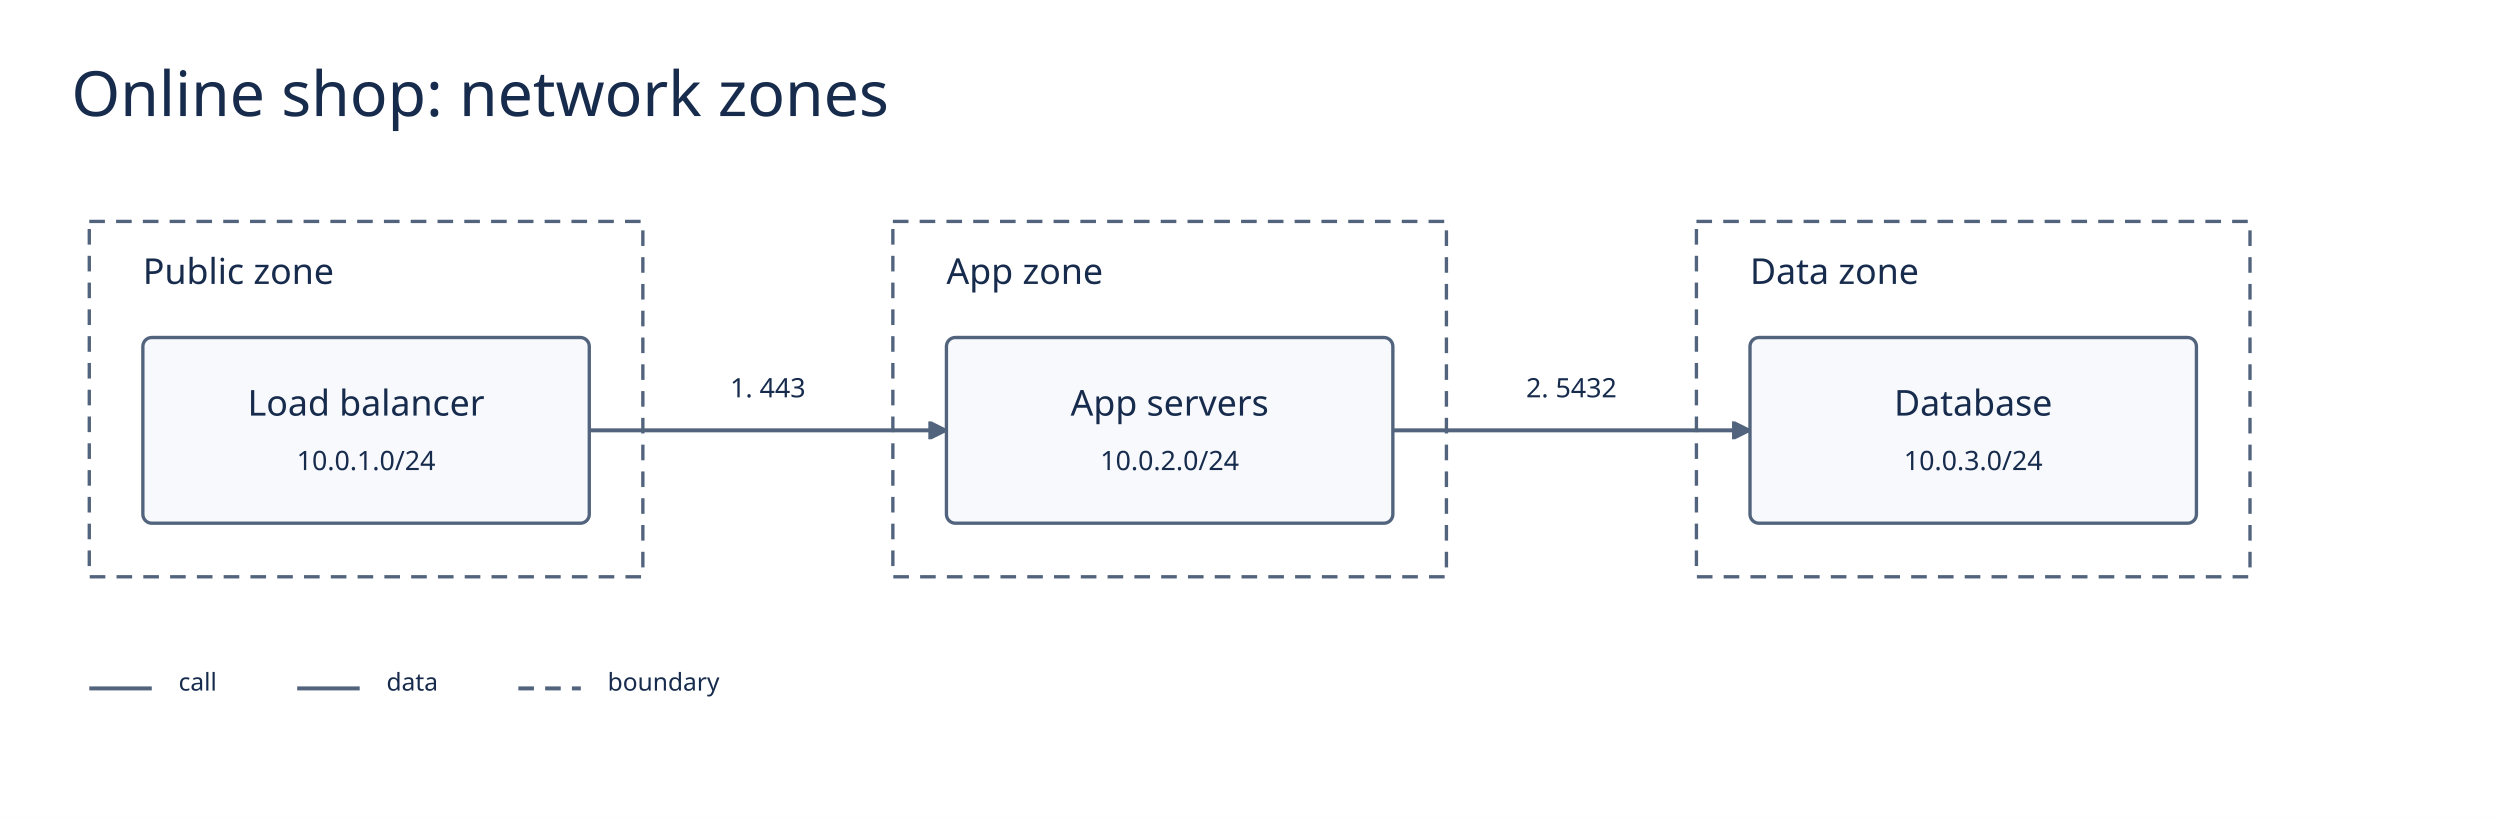
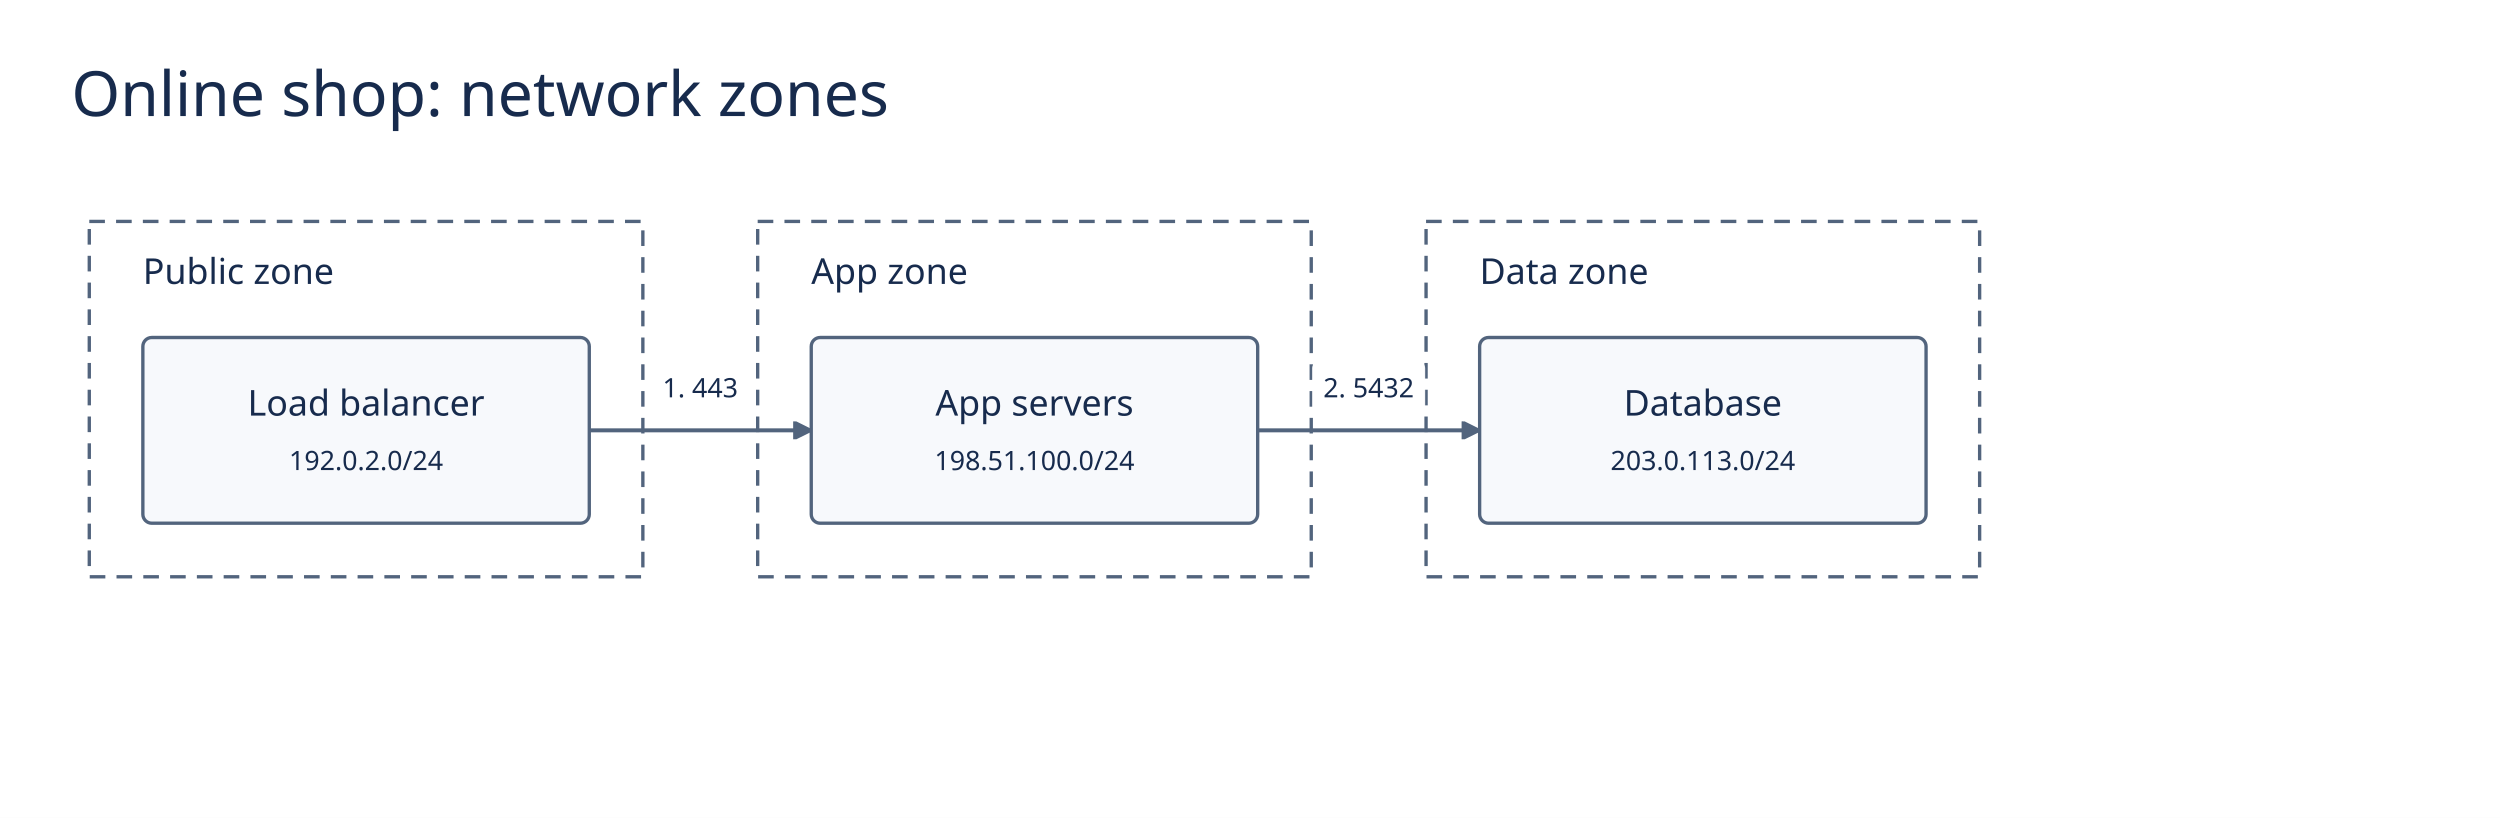
<svg xmlns="http://www.w3.org/2000/svg" viewBox="0 0 1120 366.4" width="1120" height="366.4" lang="en" role="img" aria-labelledby="g3-en-document-title g3-en-document-desc" data-archatlas="0.1" data-measured-with="pillow">
  <defs>
    <marker id="g3-en-marker-peer-arrow" viewBox="0 0 10 10" refX="10" refY="5" markerWidth="8" markerHeight="8" markerUnits="userSpaceOnUse" orient="auto-start-reverse">
      <path d="M 0 0 L 10 5 L 0 10 Z" fill="#52647d" stroke="#52647d" stroke-width="1.5" />
    </marker>
    <marker id="g3-en-marker-peer-circle" viewBox="0 0 10 10" refX="5" refY="5" markerWidth="8" markerHeight="8" markerUnits="userSpaceOnUse">
      <circle cx="5" cy="5" r="3.5" fill="#ffffff" stroke="#52647d" stroke-width="1.5" />
    </marker>
  </defs>
  <rect width="1120" height="366.4" fill="#ffffff" data-role="canvas" />
  <rect id="g3-en-shape-group-g_pub" data-id="g_pub" data-role="group" data-parent="" data-kind="boundary" fill="#ffffff" stroke="#52647d" stroke-width="1.5" data-box="40 99.2 248 159.2" stroke-dasharray="7 5" x="40" y="99.2" width="248" height="159.2" rx="0" />
  <rect id="g3-en-shape-node-lb" data-id="lb" data-role="node" data-parent="g_pub" data-kind="component" fill="#f7f9fc" stroke="#52647d" stroke-width="1.5" data-box="64 151.2 200 83.2" x="64" y="151.2" width="200" height="83.2" rx="4" />
-   <rect id="g3-en-shape-group-g_app" data-id="g_app" data-role="group" data-parent="" data-kind="boundary" fill="#ffffff" stroke="#52647d" stroke-width="1.5" data-box="400 99.2 248 159.2" stroke-dasharray="7 5" x="400" y="99.2" width="248" height="159.2" rx="0" />
-   <rect id="g3-en-shape-node-app" data-id="app" data-role="node" data-parent="g_app" data-kind="component" fill="#f7f9fc" stroke="#52647d" stroke-width="1.5" data-box="424 151.2 200 83.2" x="424" y="151.2" width="200" height="83.2" rx="4" />
-   <rect id="g3-en-shape-group-g_db" data-id="g_db" data-role="group" data-parent="" data-kind="boundary" fill="#ffffff" stroke="#52647d" stroke-width="1.5" data-box="760 99.2 248 159.2" stroke-dasharray="7 5" x="760" y="99.2" width="248" height="159.2" rx="0" />
-   <rect id="g3-en-shape-node-db" data-id="db" data-role="node" data-parent="g_db" data-kind="store" fill="#f7f9fc" stroke="#52647d" stroke-width="1.5" data-box="784 151.2 200 83.2" x="784" y="151.2" width="200" height="83.2" rx="4" />
-   <polyline id="g3-en-edge-edge-1" data-id="edge-1" data-role="edge" data-from="lb" data-to="app" data-kind="call" points="264,192.8 424,192.8" fill="none" stroke="#52647d" stroke-width="1.8" stroke-linejoin="round" marker-end="url(#g3-en-marker-peer-arrow)" />
-   <polyline id="g3-en-edge-edge-2" data-id="edge-2" data-role="edge" data-from="app" data-to="db" data-kind="data" points="624,192.8 784,192.8" fill="none" stroke="#52647d" stroke-width="1.8" stroke-linejoin="round" marker-end="url(#g3-en-marker-peer-arrow)" />
-   <polyline id="g3-en-edge-legend-line-0" data-id="legend-line-0" data-role="edge" data-from="" data-to="" data-kind="legend" points="40,308.4 68,308.4" fill="none" stroke="#52647d" stroke-width="1.8" stroke-linejoin="round" />
-   <polyline id="g3-en-edge-legend-line-1" data-id="legend-line-1" data-role="edge" data-from="" data-to="" data-kind="legend" points="133.141,308.4 161.141,308.4" fill="none" stroke="#52647d" stroke-width="1.8" stroke-linejoin="round" />
-   <polyline id="g3-en-edge-legend-line-2" data-id="legend-line-2" data-role="edge" data-from="" data-to="" data-kind="legend" points="232.219,308.4 260.219,308.4" fill="none" stroke="#52647d" stroke-width="1.8" stroke-linejoin="round" stroke-dasharray="7 5" />
-   <rect id="g3-en-shape-label-bg-__edge-1-background" data-id="__edge-1-background" data-role="label-bg" data-parent="edge-1" x="322.109" y="162" width="43.781" height="24.8" fill="#ffffff" fill-opacity="0.92" rx="3" />
-   <rect id="g3-en-shape-label-bg-__edge-2-background" data-id="__edge-2-background" data-role="label-bg" data-parent="edge-2" x="678.68" y="162" width="50.641" height="24.8" fill="#ffffff" fill-opacity="0.92" rx="3" />
+   <rect id="g3-en-shape-group-g_app" data-id="g_app" data-role="group" data-parent="" data-kind="boundary" fill="#ffffff" stroke="#52647d" stroke-width="1.5" data-box="339.438 99.2 248 159.2" stroke-dasharray="7 5" x="339.438" y="99.2" width="248" height="159.2" rx="0" />
+   <rect id="g3-en-shape-node-app" data-id="app" data-role="node" data-parent="g_app" data-kind="component" fill="#f7f9fc" stroke="#52647d" stroke-width="1.5" data-box="363.438 151.2 200 83.2" x="363.438" y="151.2" width="200" height="83.2" rx="4" />
+   <rect id="g3-en-shape-group-g_db" data-id="g_db" data-role="group" data-parent="" data-kind="boundary" fill="#ffffff" stroke="#52647d" stroke-width="1.5" data-box="638.875 99.2 248 159.2" stroke-dasharray="7 5" x="638.875" y="99.2" width="248" height="159.2" rx="0" />
+   <rect id="g3-en-shape-node-db" data-id="db" data-role="node" data-parent="g_db" data-kind="store" fill="#f7f9fc" stroke="#52647d" stroke-width="1.5" data-box="662.875 151.2 200 83.2" x="662.875" y="151.2" width="200" height="83.2" rx="4" />
+   <polyline id="g3-en-edge-edge-1" data-id="edge-1" data-role="edge" data-from="lb" data-to="app" data-kind="call" points="264,192.8 363.438,192.8" fill="none" stroke="#52647d" stroke-width="1.8" stroke-linejoin="round" marker-end="url(#g3-en-marker-peer-arrow)" />
+   <polyline id="g3-en-edge-edge-2" data-id="edge-2" data-role="edge" data-from="app" data-to="db" data-kind="data" points="563.438,192.8 662.875,192.8" fill="none" stroke="#52647d" stroke-width="1.8" stroke-linejoin="round" marker-end="url(#g3-en-marker-peer-arrow)" />
+   <rect id="g3-en-shape-label-bg-__edge-1-background" data-id="__edge-1-background" data-role="label-bg" data-parent="edge-1" x="291.828" y="162" width="43.781" height="24.8" fill="#ffffff" fill-opacity="0.92" rx="3" />
+   <rect id="g3-en-shape-label-bg-__edge-2-background" data-id="__edge-2-background" data-role="label-bg" data-parent="edge-2" x="587.836" y="162" width="50.641" height="24.8" fill="#ffffff" fill-opacity="0.92" rx="3" />
  <text id="g3-en-text-title-figure-title" data-id="figure-title" data-role="title" data-owner="" x="32" y="52" font-size="28" font-family="&quot;Noto Sans&quot;, &quot;DejaVu Sans&quot;, &quot;Liberation Sans&quot;, &quot;Noto Sans CJK SC&quot;, sans-serif" text-anchor="start" fill="#172b4d" data-text-box="32 24 366.172 39.2">
    <tspan x="32" y="52">
      <tspan font-family="Noto Sans">Online shop: network zones</tspan>
    </tspan>
  </text>
  <text id="g3-en-text-group-title-g_pub-title" data-id="g_pub-title" data-role="group-title" data-owner="g_pub" x="64" y="127.2" font-size="16" font-family="&quot;Noto Sans&quot;, &quot;DejaVu Sans&quot;, &quot;Liberation Sans&quot;, &quot;Noto Sans CJK SC&quot;, sans-serif" text-anchor="start" fill="#172b4d" data-text-box="64 111.2 85.641 22.4">
    <tspan x="64" y="127.2">
      <tspan font-family="Noto Sans">Public zone</tspan>
    </tspan>
  </text>
  <text id="g3-en-text-name-lb-name" data-id="lb-name" data-role="name" data-owner="lb" x="164" y="186.2" font-size="16" font-family="&quot;Noto Sans&quot;, &quot;DejaVu Sans&quot;, &quot;Liberation Sans&quot;, &quot;Noto Sans CJK SC&quot;, sans-serif" text-anchor="middle" fill="#172b4d" data-text-box="110.914 170.2 106.172 22.4">
    <tspan x="164" y="186.2">
      <tspan font-family="Noto Sans">Load balancer</tspan>
    </tspan>
  </text>
-   <text id="g3-en-text-sub-lb-sub" data-id="lb-sub" data-role="sub" data-owner="lb" x="164" y="210.6" font-size="12" font-family="&quot;Noto Sans&quot;, &quot;DejaVu Sans&quot;, &quot;Liberation Sans&quot;, &quot;Noto Sans CJK SC&quot;, sans-serif" text-anchor="middle" fill="#172b4d" data-text-box="132.93 198.6 62.141 16.8">
+   <text id="g3-en-text-sub-lb-sub" data-id="lb-sub" data-role="sub" data-owner="lb" x="164" y="210.6" font-size="12" font-family="&quot;Noto Sans&quot;, &quot;DejaVu Sans&quot;, &quot;Liberation Sans&quot;, &quot;Noto Sans CJK SC&quot;, sans-serif" text-anchor="middle" fill="#172b4d" data-text-box="129.5 198.6 69 16.8">
    <tspan x="164" y="210.6">
-       <tspan font-family="Noto Sans">10.0.1.0/24</tspan>
+       <tspan font-family="Noto Sans">192.0.2.0/24</tspan>
    </tspan>
  </text>
-   <text id="g3-en-text-group-title-g_app-title" data-id="g_app-title" data-role="group-title" data-owner="g_app" x="424" y="127.2" font-size="16" font-family="&quot;Noto Sans&quot;, &quot;DejaVu Sans&quot;, &quot;Liberation Sans&quot;, &quot;Noto Sans CJK SC&quot;, sans-serif" text-anchor="start" fill="#172b4d" data-text-box="424 111.2 70.188 22.4">
-     <tspan x="424" y="127.2">
+   <text id="g3-en-text-group-title-g_app-title" data-id="g_app-title" data-role="group-title" data-owner="g_app" x="363.438" y="127.2" font-size="16" font-family="&quot;Noto Sans&quot;, &quot;DejaVu Sans&quot;, &quot;Liberation Sans&quot;, &quot;Noto Sans CJK SC&quot;, sans-serif" text-anchor="start" fill="#172b4d" data-text-box="363.438 111.2 70.188 22.4">
+     <tspan x="363.438" y="127.2">
      <tspan font-family="Noto Sans">App zone</tspan>
    </tspan>
  </text>
-   <text id="g3-en-text-name-app-name" data-id="app-name" data-role="name" data-owner="app" x="524" y="186.2" font-size="16" font-family="&quot;Noto Sans&quot;, &quot;DejaVu Sans&quot;, &quot;Liberation Sans&quot;, &quot;Noto Sans CJK SC&quot;, sans-serif" text-anchor="middle" fill="#172b4d" data-text-box="479.609 170.2 88.781 22.4">
-     <tspan x="524" y="186.2">
+   <text id="g3-en-text-name-app-name" data-id="app-name" data-role="name" data-owner="app" x="463.438" y="186.2" font-size="16" font-family="&quot;Noto Sans&quot;, &quot;DejaVu Sans&quot;, &quot;Liberation Sans&quot;, &quot;Noto Sans CJK SC&quot;, sans-serif" text-anchor="middle" fill="#172b4d" data-text-box="419.047 170.2 88.781 22.4">
+     <tspan x="463.438" y="186.2">
      <tspan font-family="Noto Sans">App servers</tspan>
    </tspan>
  </text>
-   <text id="g3-en-text-sub-app-sub" data-id="app-sub" data-role="sub" data-owner="app" x="524" y="210.6" font-size="12" font-family="&quot;Noto Sans&quot;, &quot;DejaVu Sans&quot;, &quot;Liberation Sans&quot;, &quot;Noto Sans CJK SC&quot;, sans-serif" text-anchor="middle" fill="#172b4d" data-text-box="492.93 198.6 62.141 16.8">
-     <tspan x="524" y="210.6">
-       <tspan font-family="Noto Sans">10.0.2.0/24</tspan>
+   <text id="g3-en-text-sub-app-sub" data-id="app-sub" data-role="sub" data-owner="app" x="463.438" y="210.6" font-size="12" font-family="&quot;Noto Sans&quot;, &quot;DejaVu Sans&quot;, &quot;Liberation Sans&quot;, &quot;Noto Sans CJK SC&quot;, sans-serif" text-anchor="middle" fill="#172b4d" data-text-box="418.648 198.6 89.578 16.8">
+     <tspan x="463.438" y="210.6">
+       <tspan font-family="Noto Sans">198.51.100.0/24</tspan>
    </tspan>
  </text>
-   <text id="g3-en-text-group-title-g_db-title" data-id="g_db-title" data-role="group-title" data-owner="g_db" x="784" y="127.2" font-size="16" font-family="&quot;Noto Sans&quot;, &quot;DejaVu Sans&quot;, &quot;Liberation Sans&quot;, &quot;Noto Sans CJK SC&quot;, sans-serif" text-anchor="start" fill="#172b4d" data-text-box="784 111.2 75.688 22.4">
-     <tspan x="784" y="127.2">
+   <text id="g3-en-text-group-title-g_db-title" data-id="g_db-title" data-role="group-title" data-owner="g_db" x="662.875" y="127.2" font-size="16" font-family="&quot;Noto Sans&quot;, &quot;DejaVu Sans&quot;, &quot;Liberation Sans&quot;, &quot;Noto Sans CJK SC&quot;, sans-serif" text-anchor="start" fill="#172b4d" data-text-box="662.875 111.2 75.688 22.4">
+     <tspan x="662.875" y="127.2">
      <tspan font-family="Noto Sans">Data zone</tspan>
    </tspan>
  </text>
-   <text id="g3-en-text-name-db-name" data-id="db-name" data-role="name" data-owner="db" x="884" y="186.2" font-size="16" font-family="&quot;Noto Sans&quot;, &quot;DejaVu Sans&quot;, &quot;Liberation Sans&quot;, &quot;Noto Sans CJK SC&quot;, sans-serif" text-anchor="middle" fill="#172b4d" data-text-box="848.547 170.2 70.906 22.4">
-     <tspan x="884" y="186.2">
+   <text id="g3-en-text-name-db-name" data-id="db-name" data-role="name" data-owner="db" x="762.875" y="186.2" font-size="16" font-family="&quot;Noto Sans&quot;, &quot;DejaVu Sans&quot;, &quot;Liberation Sans&quot;, &quot;Noto Sans CJK SC&quot;, sans-serif" text-anchor="middle" fill="#172b4d" data-text-box="727.422 170.2 70.906 22.4">
+     <tspan x="762.875" y="186.2">
      <tspan font-family="Noto Sans">Database</tspan>
    </tspan>
  </text>
-   <text id="g3-en-text-sub-db-sub" data-id="db-sub" data-role="sub" data-owner="db" x="884" y="210.6" font-size="12" font-family="&quot;Noto Sans&quot;, &quot;DejaVu Sans&quot;, &quot;Liberation Sans&quot;, &quot;Noto Sans CJK SC&quot;, sans-serif" text-anchor="middle" fill="#172b4d" data-text-box="852.93 198.6 62.141 16.8">
-     <tspan x="884" y="210.6">
-       <tspan font-family="Noto Sans">10.0.3.0/24</tspan>
+   <text id="g3-en-text-sub-db-sub" data-id="db-sub" data-role="sub" data-owner="db" x="762.875" y="210.6" font-size="12" font-family="&quot;Noto Sans&quot;, &quot;DejaVu Sans&quot;, &quot;Liberation Sans&quot;, &quot;Noto Sans CJK SC&quot;, sans-serif" text-anchor="middle" fill="#172b4d" data-text-box="721.516 198.6 82.719 16.8">
+     <tspan x="762.875" y="210.6">
+       <tspan font-family="Noto Sans">203.0.113.0/24</tspan>
    </tspan>
  </text>
-   <text id="g3-en-text-edge-label-edge-1-label" data-id="edge-1-label" data-role="edge-label" data-owner="edge-1" x="344" y="178" font-size="12" font-family="&quot;Noto Sans&quot;, &quot;DejaVu Sans&quot;, &quot;Liberation Sans&quot;, &quot;Noto Sans CJK SC&quot;, sans-serif" text-anchor="middle" fill="#172b4d" data-text-box="327.109 166 33.781 16.8">
-     <tspan x="344" y="178">
+   <text id="g3-en-text-edge-label-edge-1-label" data-id="edge-1-label" data-role="edge-label" data-owner="edge-1" x="313.719" y="178" font-size="12" font-family="&quot;Noto Sans&quot;, &quot;DejaVu Sans&quot;, &quot;Liberation Sans&quot;, &quot;Noto Sans CJK SC&quot;, sans-serif" text-anchor="middle" fill="#172b4d" data-text-box="296.828 166 33.781 16.8">
+     <tspan x="313.719" y="178">
      <tspan font-family="Noto Sans">1. 443</tspan>
    </tspan>
  </text>
-   <text id="g3-en-text-edge-label-edge-2-label" data-id="edge-2-label" data-role="edge-label" data-owner="edge-2" x="704" y="178" font-size="12" font-family="&quot;Noto Sans&quot;, &quot;DejaVu Sans&quot;, &quot;Liberation Sans&quot;, &quot;Noto Sans CJK SC&quot;, sans-serif" text-anchor="middle" fill="#172b4d" data-text-box="683.68 166 40.641 16.8">
-     <tspan x="704" y="178">
+   <text id="g3-en-text-edge-label-edge-2-label" data-id="edge-2-label" data-role="edge-label" data-owner="edge-2" x="613.156" y="178" font-size="12" font-family="&quot;Noto Sans&quot;, &quot;DejaVu Sans&quot;, &quot;Liberation Sans&quot;, &quot;Noto Sans CJK SC&quot;, sans-serif" text-anchor="middle" fill="#172b4d" data-text-box="592.836 166 40.641 16.8">
+     <tspan x="613.156" y="178">
      <tspan font-family="Noto Sans">2. 5432</tspan>
    </tspan>
  </text>
-   <text id="g3-en-text-legend-legend-0" data-id="legend-0" data-role="legend" data-owner="" x="80" y="309.4" font-size="11" font-family="&quot;Noto Sans&quot;, &quot;DejaVu Sans&quot;, &quot;Liberation Sans&quot;, &quot;Noto Sans CJK SC&quot;, sans-serif" text-anchor="start" fill="#172b4d" data-text-box="80 298.4 17.141 15.4">
-     <tspan x="80" y="309.4">
-       <tspan font-family="Noto Sans">call</tspan>
-     </tspan>
-   </text>
-   <text id="g3-en-text-legend-legend-1" data-id="legend-1" data-role="legend" data-owner="" x="173.141" y="309.4" font-size="11" font-family="&quot;Noto Sans&quot;, &quot;DejaVu Sans&quot;, &quot;Liberation Sans&quot;, &quot;Noto Sans CJK SC&quot;, sans-serif" text-anchor="start" fill="#172b4d" data-text-box="173.141 298.4 23.078 15.4">
-     <tspan x="173.141" y="309.4">
-       <tspan font-family="Noto Sans">data</tspan>
-     </tspan>
-   </text>
-   <text id="g3-en-text-legend-legend-2" data-id="legend-2" data-role="legend" data-owner="" x="272.219" y="309.4" font-size="11" font-family="&quot;Noto Sans&quot;, &quot;DejaVu Sans&quot;, &quot;Liberation Sans&quot;, &quot;Noto Sans CJK SC&quot;, sans-serif" text-anchor="start" fill="#172b4d" data-text-box="272.219 298.4 50.109 15.4">
-     <tspan x="272.219" y="309.4">
-       <tspan font-family="Noto Sans">boundary</tspan>
-     </tspan>
-   </text>
</svg>
